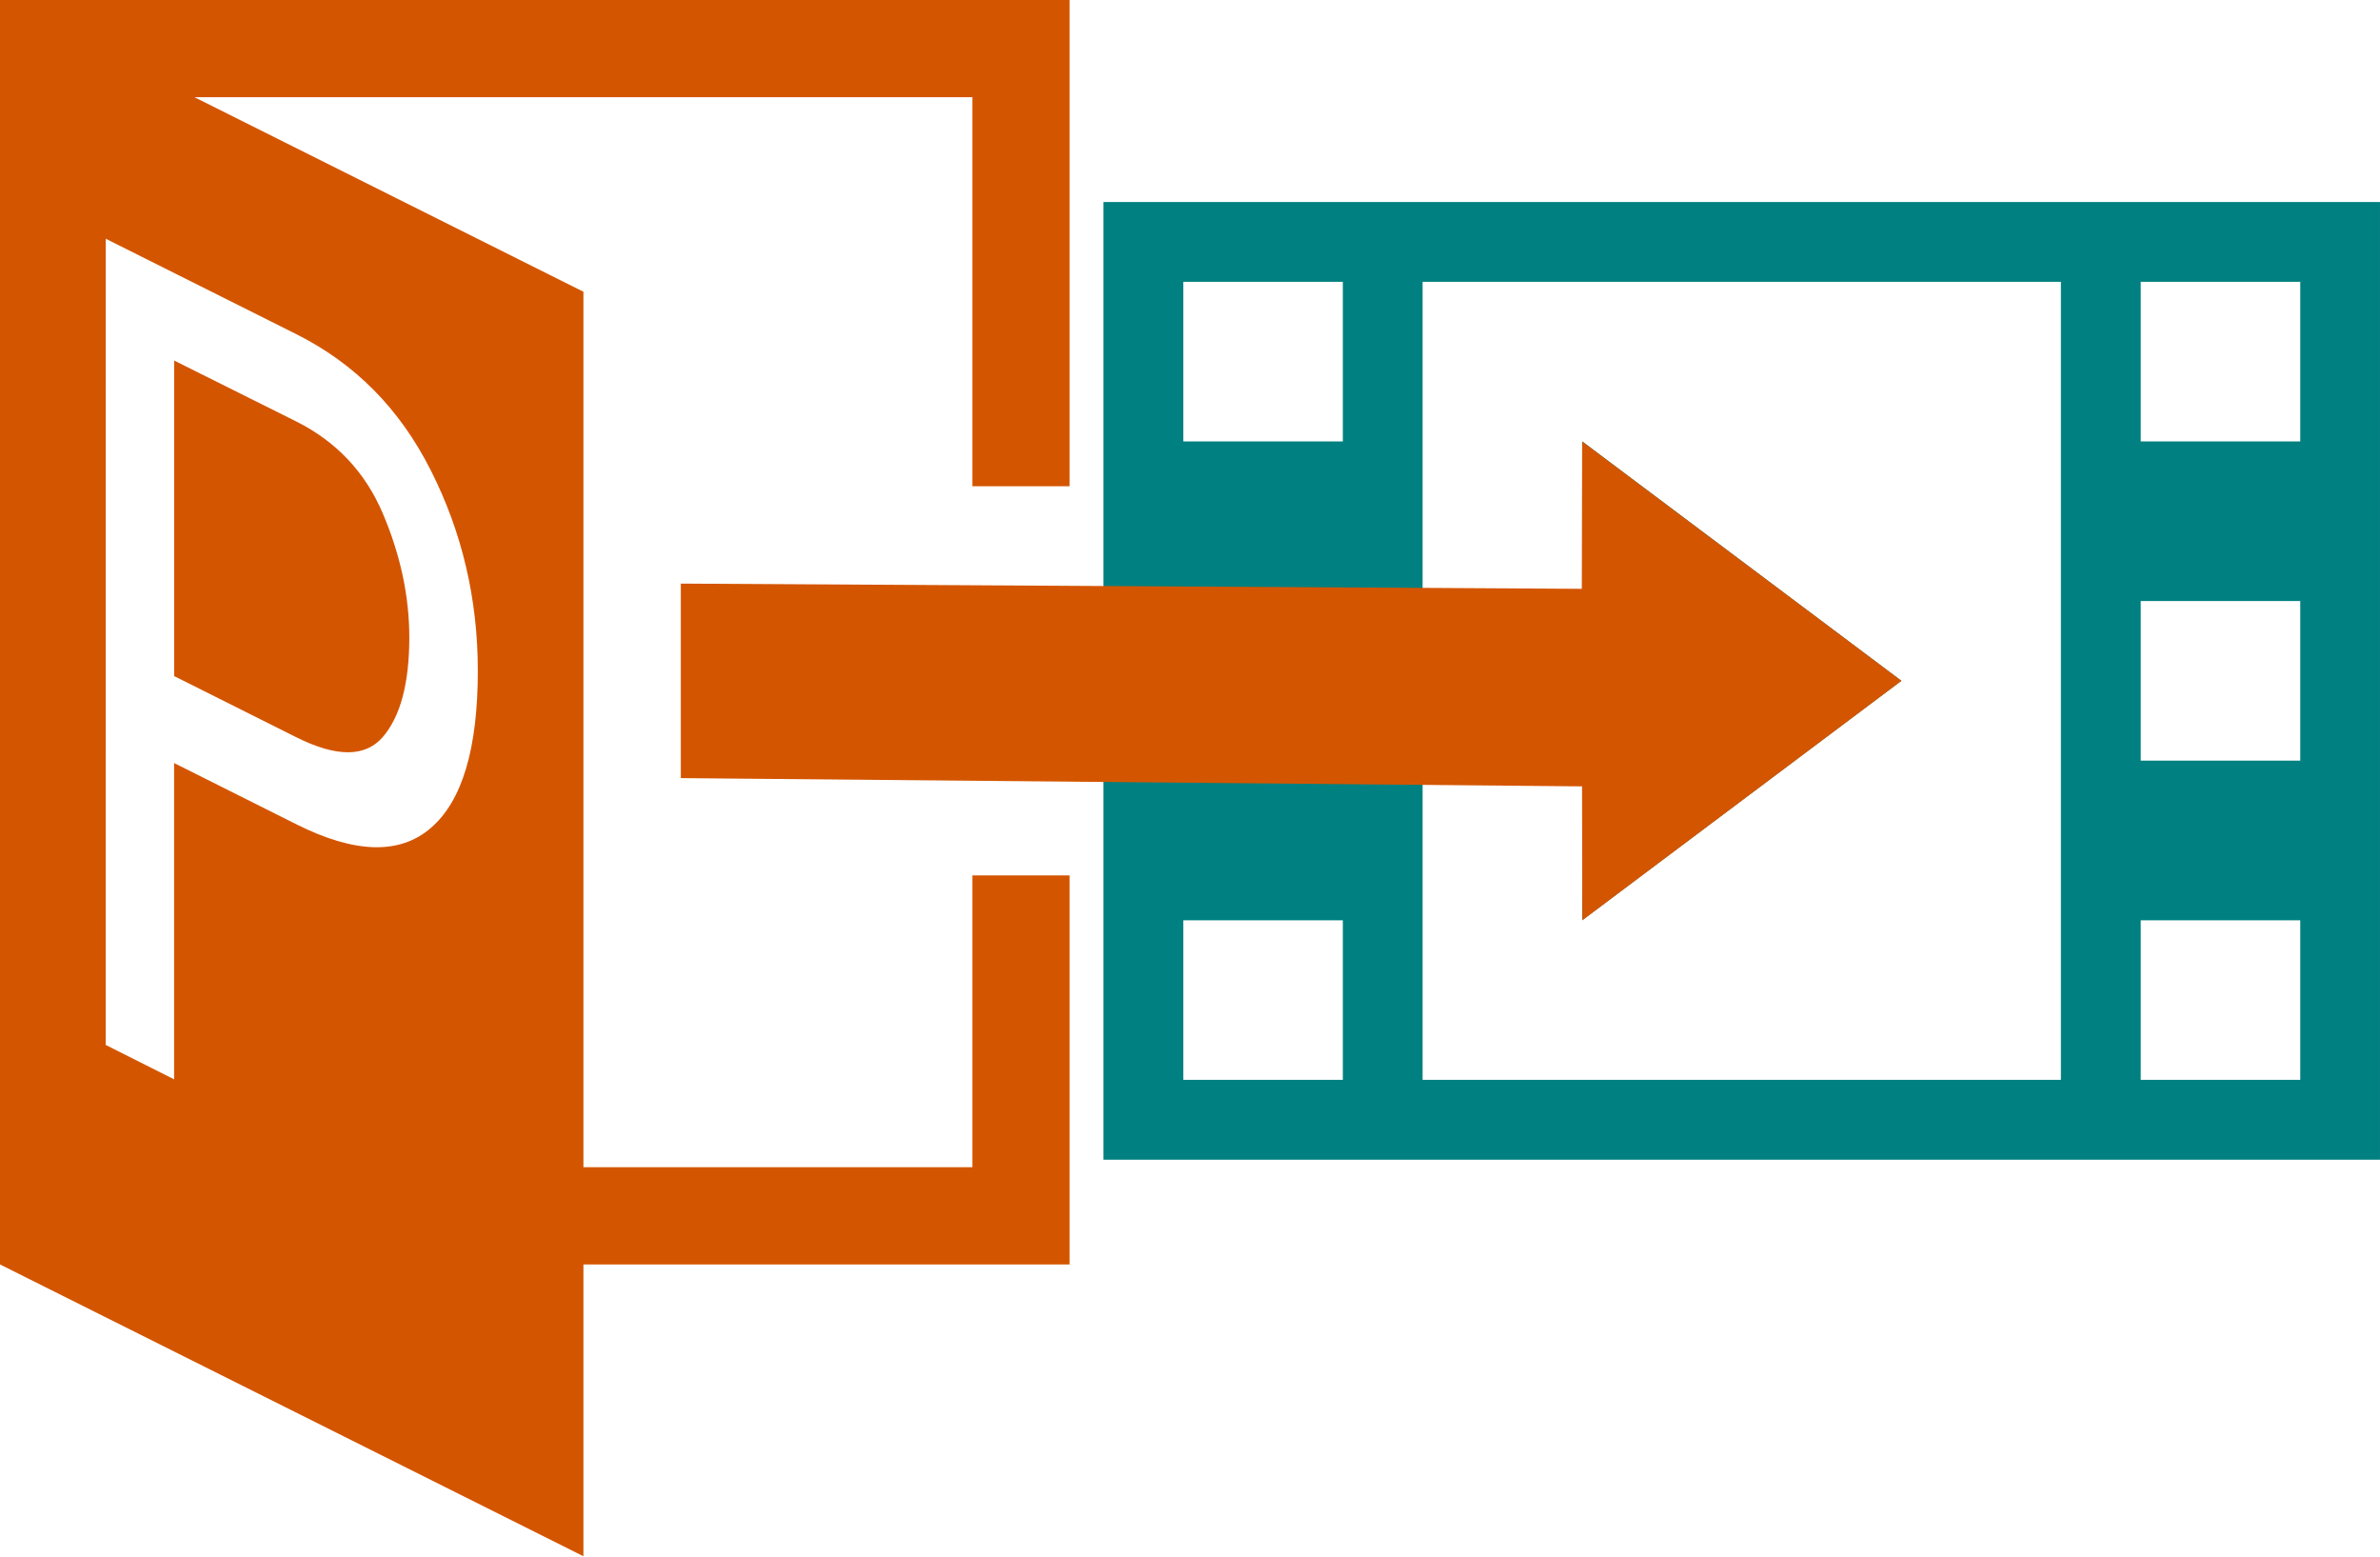
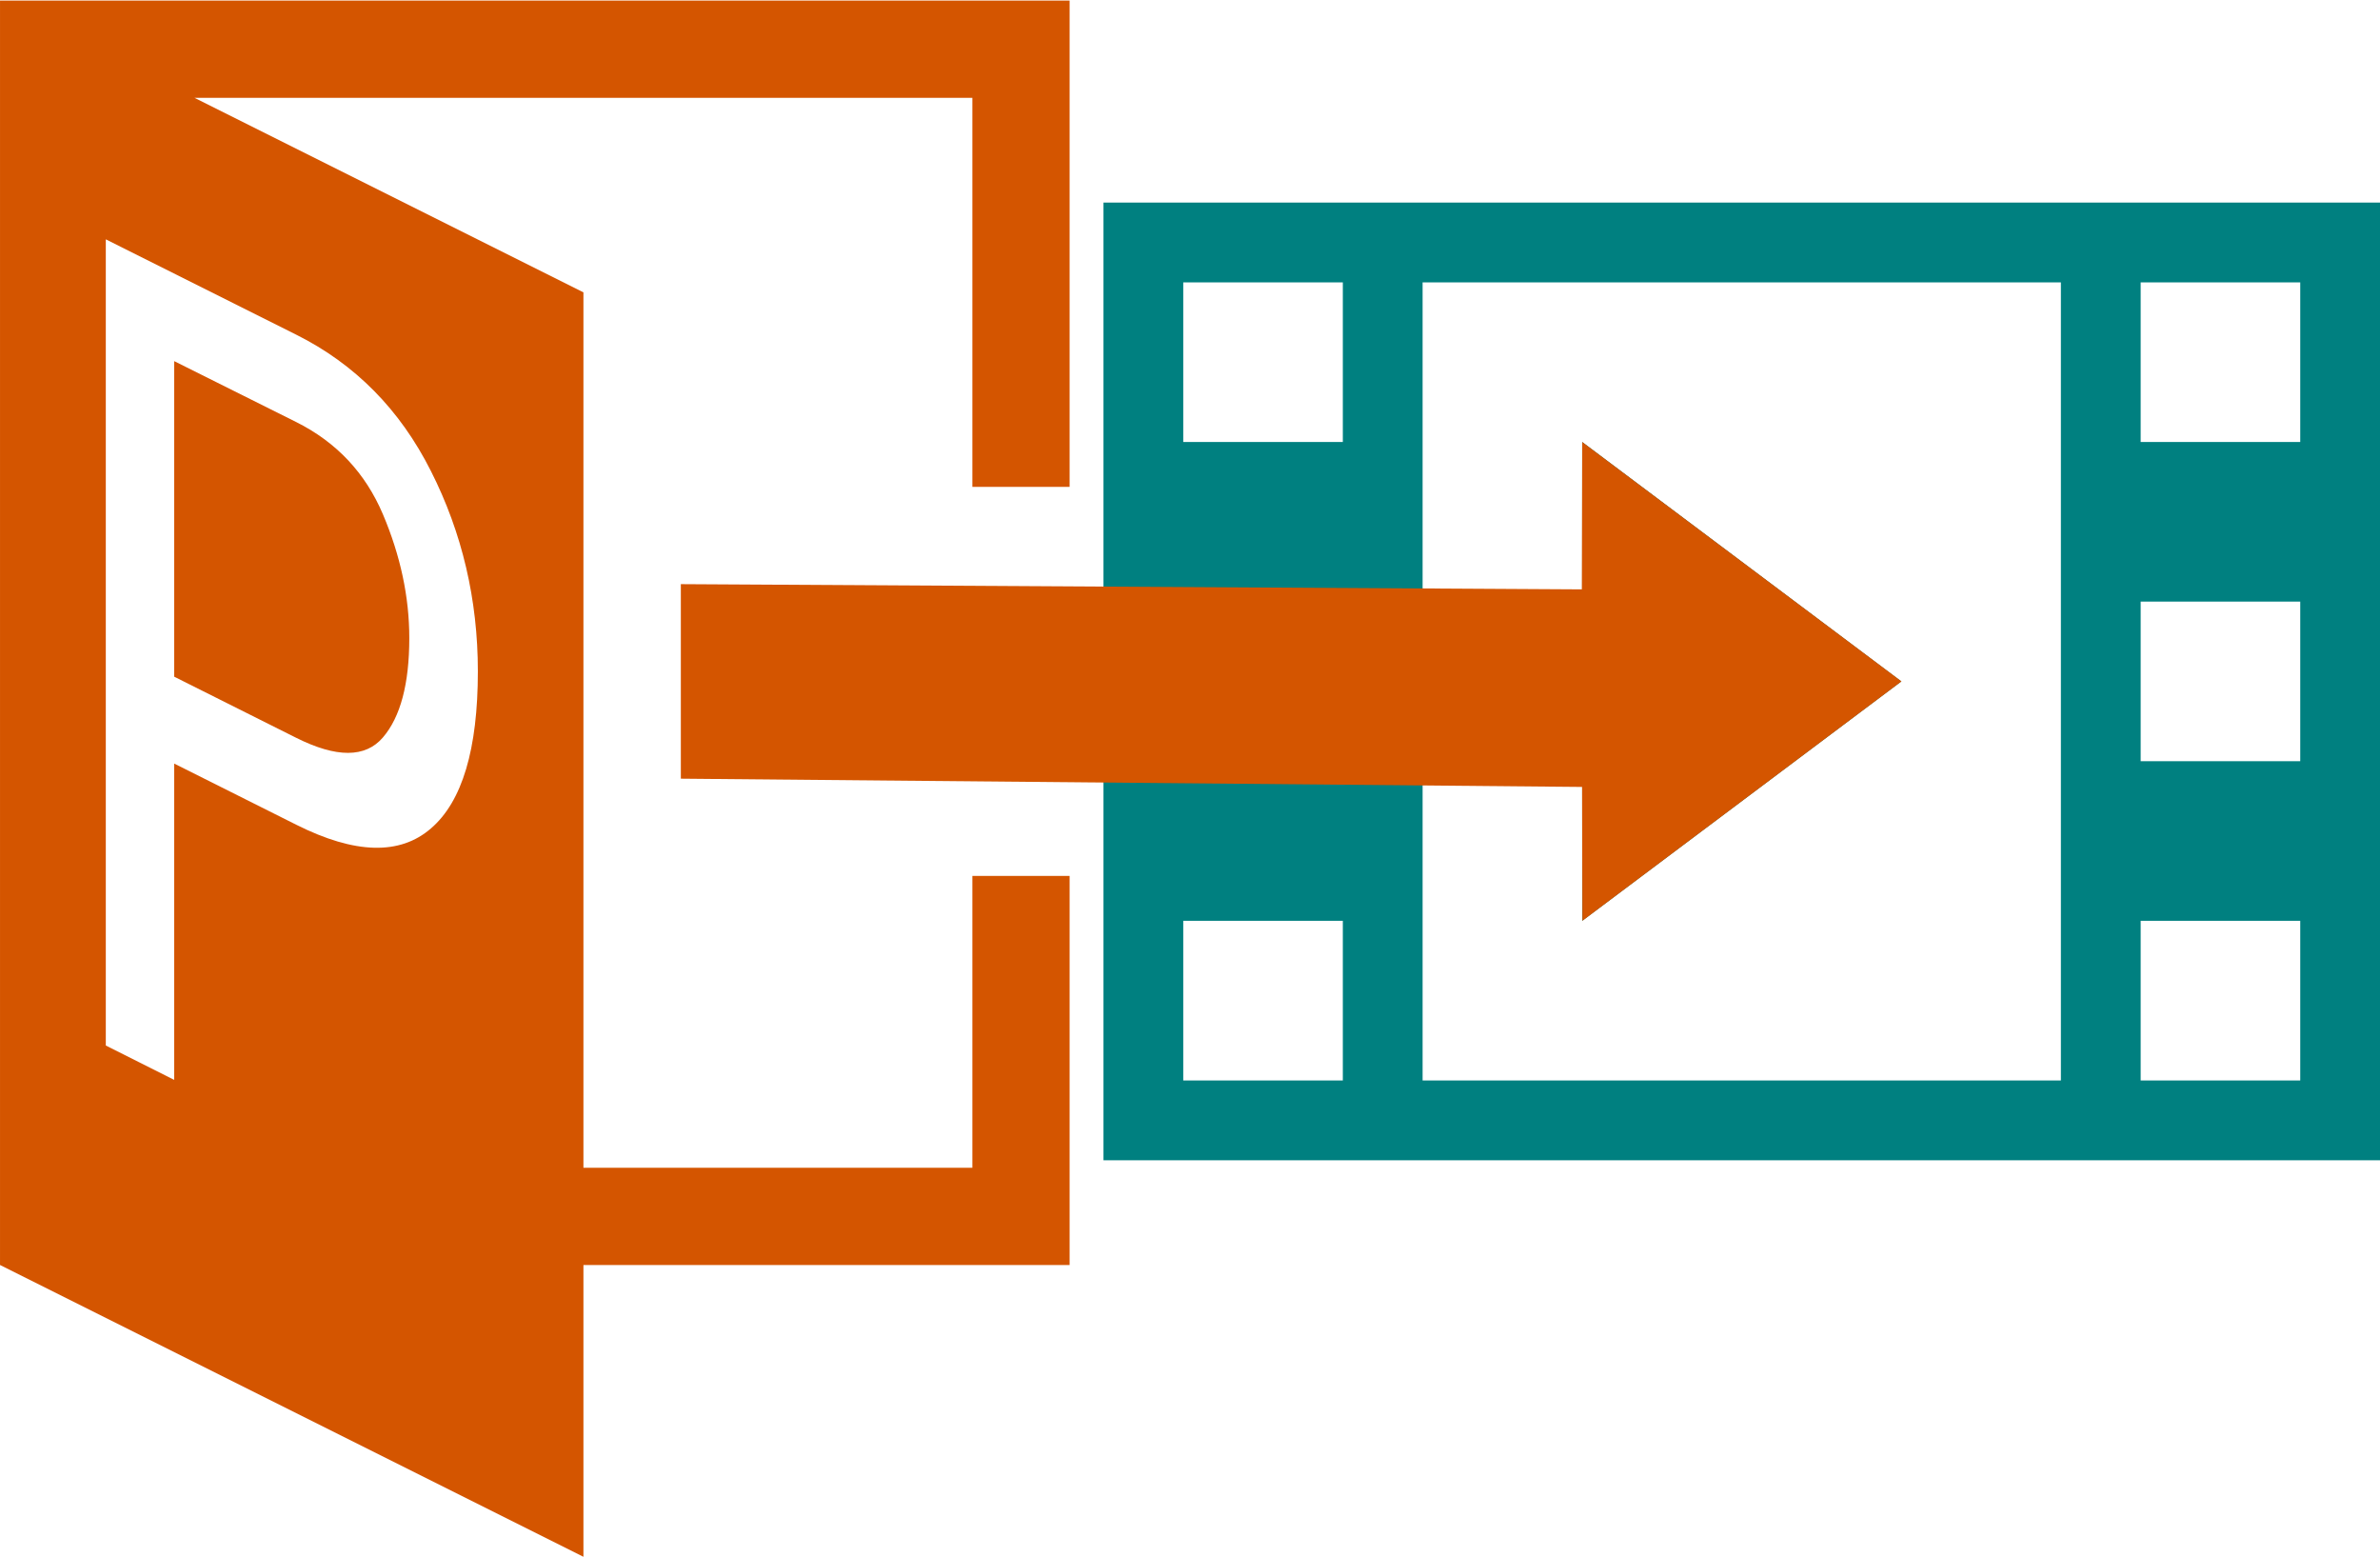
- <svg xmlns="http://www.w3.org/2000/svg" id="svg18" version="1.1" viewBox="0 0 50.122 32.696" height="25.203mm" width="38.556mm">
+ <svg xmlns="http://www.w3.org/2000/svg" id="svg18" version="1.1" viewBox="0 0 75.183 49.044" height="37.805mm" width="57.833mm">
  <defs id="defs12" />
-   <g transform="translate(-160.9093,-102.5301)" id="layer1">
-     <path id="path2" d="m 184.148,106.749 v 20.163 h 26.883 v -20.163 z m 5.041,18.482 h -3.36 v -3.36 h 3.36 z m 0,-6.721 h -3.36 v -3.36 h 3.36 z m 0,-6.721 h -3.36 v -3.36 h 3.36 z m 15.122,13.442 H 190.869 V 108.429 h 13.442 z m 5.041,0 h -3.36 v -3.36 h 3.36 z m 0,-6.721 h -3.36 v -3.36 h 3.36 z m 0,-6.721 h -3.36 v -3.36 h 3.36 z m -15.122,0 v 10.081 l 6.721,-5.041 z" style="fill:#008080;stroke-width:1.68" />
-     <path id="path35" d="m 160.909,102.496 v 26.621 l 12.287,6.143 v -6.143 h 10.239 v -8.191 h -2.048 v 6.143 h -8.191 v -18.43 l -8.191,-4.096 h 16.382 v 8.191 h 2.048 v -10.239 z m 2.228,5.027 4.011,2.008 c 1.236,0.618 2.183,1.574 2.836,2.872 0.658,1.301 0.988,2.708 0.988,4.215 0,1.64 -0.33,2.743 -0.988,3.308 -0.653,0.567 -1.6,0.543 -2.836,-0.077 l -2.572,-1.288 v 6.659 l -1.44,-0.724 z m 1.44,2.564 v 6.643 l 2.572,1.288 c 0.847,0.423 1.455,0.423 1.824,-0.008 0.369,-0.43 0.556,-1.128 0.556,-2.092 0,-0.871 -0.187,-1.739 -0.556,-2.608 -0.369,-0.868 -0.977,-1.516 -1.824,-1.94 z m 29.652,1.703 -0.007,3.103 -18.975,-0.11 v 4.095 l 18.98,0.174 0.006,2.819 6.721,-5.041 z" style="fill:#d45500;stroke-width:2.048" />
+   <g transform="translate(-148.3787,-94.33909)" id="layer1">
+     <path id="path2" d="m 183.237,100.685 v 30.244 h 40.325 v -30.244 z m 7.561,27.723 h -5.041 v -5.041 h 5.041 z m 0,-10.081 h -5.041 v -5.041 h 5.041 z m 0,-10.081 h -5.041 v -5.041 h 5.041 z m 22.683,20.162 h -20.163 v -25.203 h 20.163 z m 7.561,0 h -5.041 v -5.041 h 5.041 z m 0,-10.081 h -5.041 v -5.041 h 5.041 z m 0,-10.081 h -5.041 v -5.041 h 5.041 z m -22.683,0 v 15.122 l 10.081,-7.561 z" style="fill:#008080;stroke-width:2.52" />
+     <path id="path35" d="m 148.379,94.305 v 39.931 l 18.43,9.215 v -9.215 h 15.358 v -12.286 h -3.072 v 9.215 h -12.286 v -27.645 l -12.287,-6.143 h 24.573 v 12.287 h 3.072 V 94.305 Z m 3.342,7.541 6.017,3.012 c 1.854,0.926 3.274,2.361 4.254,4.307 0.987,1.951 1.482,4.062 1.482,6.323 0,2.46 -0.495,4.114 -1.482,4.961 -0.98,0.851 -2.4,0.814 -4.254,-0.116 l -3.857,-1.932 v 9.989 l -2.16,-1.085 z m 2.16,3.846 v 9.965 l 3.857,1.932 c 1.271,0.635 2.183,0.634 2.736,-0.012 0.554,-0.644 0.834,-1.692 0.834,-3.138 0,-1.306 -0.281,-2.609 -0.834,-3.912 -0.554,-1.303 -1.465,-2.274 -2.736,-2.91 z m 44.479,2.554 -0.011,4.654 -28.463,-0.165 v 6.143 l 28.47,0.261 0.009,4.228 10.081,-7.561 z" style="fill:#d45500;stroke-width:3.072" />
    <g aria-label="P" transform="matrix(0.05229247,0,0,0.04929785,176.3511,112.7399)" id="text48" style="font-style:normal;font-variant:normal;font-weight:normal;font-stretch:normal;font-size:3.025px;line-height:1.25;font-family:Roboto;-inkscape-font-specification:'Roboto Normal';font-variant-ligatures:normal;font-variant-caps:normal;font-variant-numeric:normal;letter-spacing:0px;word-spacing:0px;fill:#00ffff;fill-opacity:1;stroke:none;stroke-width:0.076" />
  </g>
</svg>
